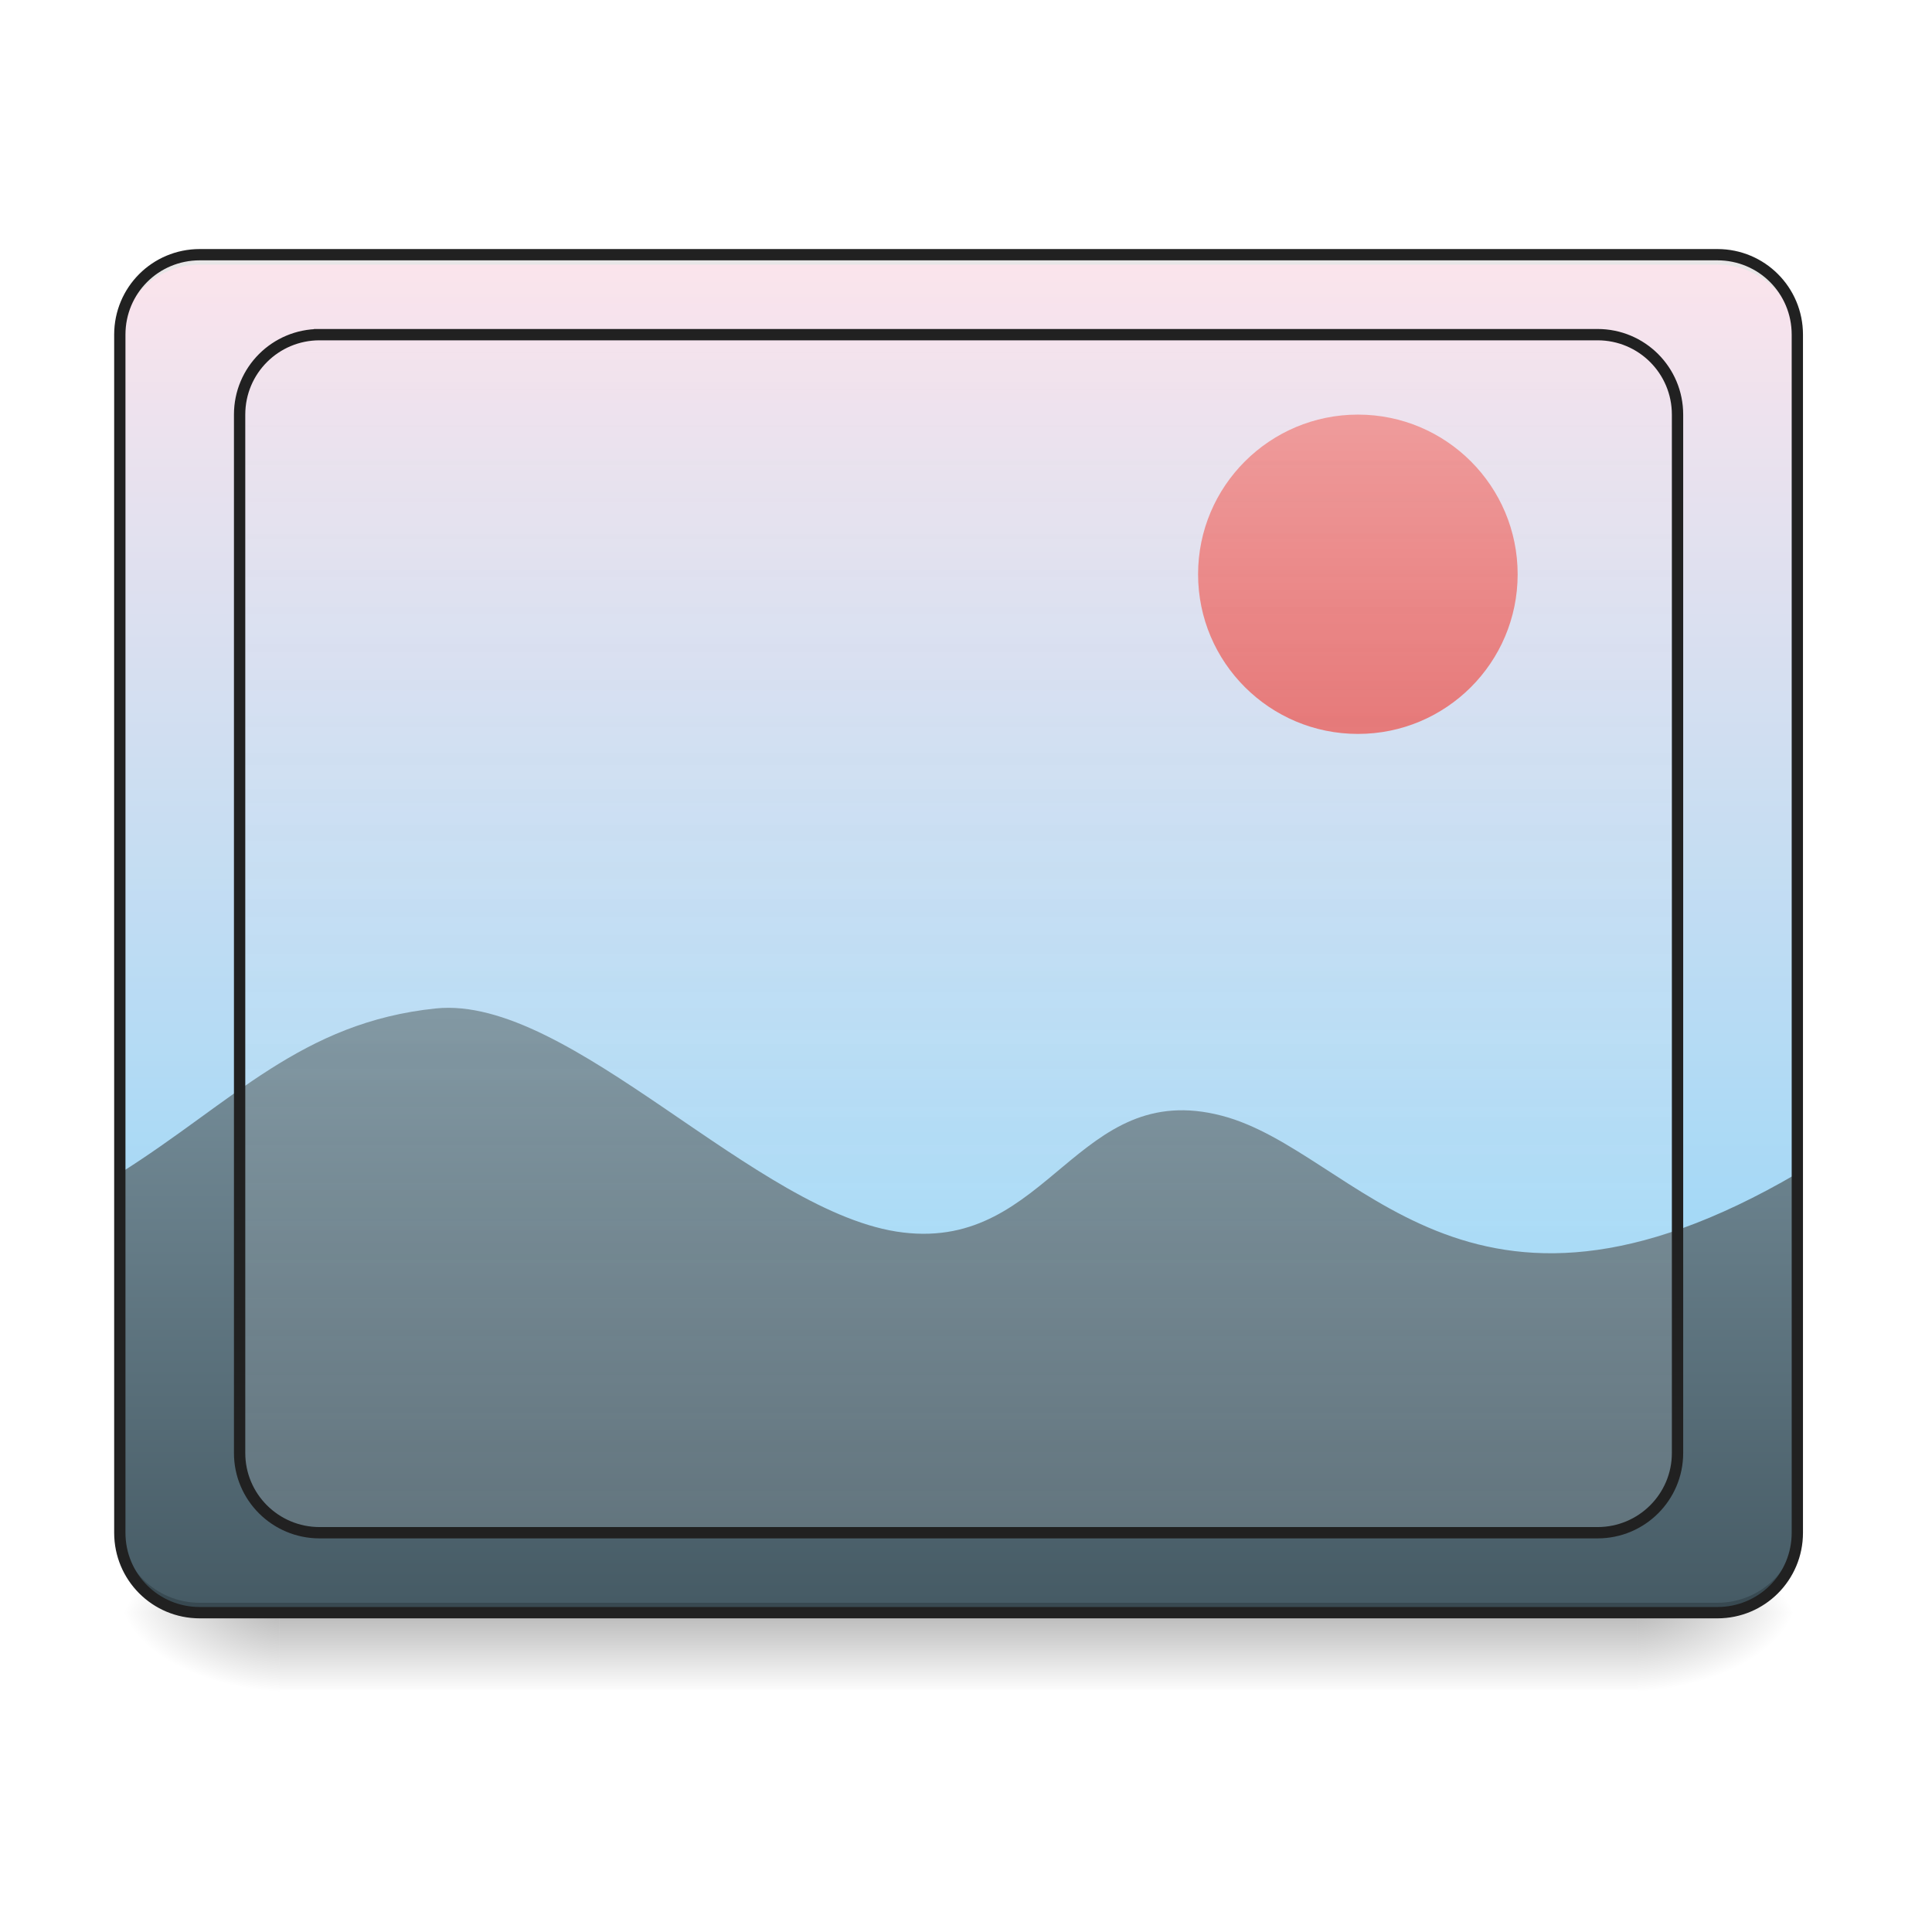
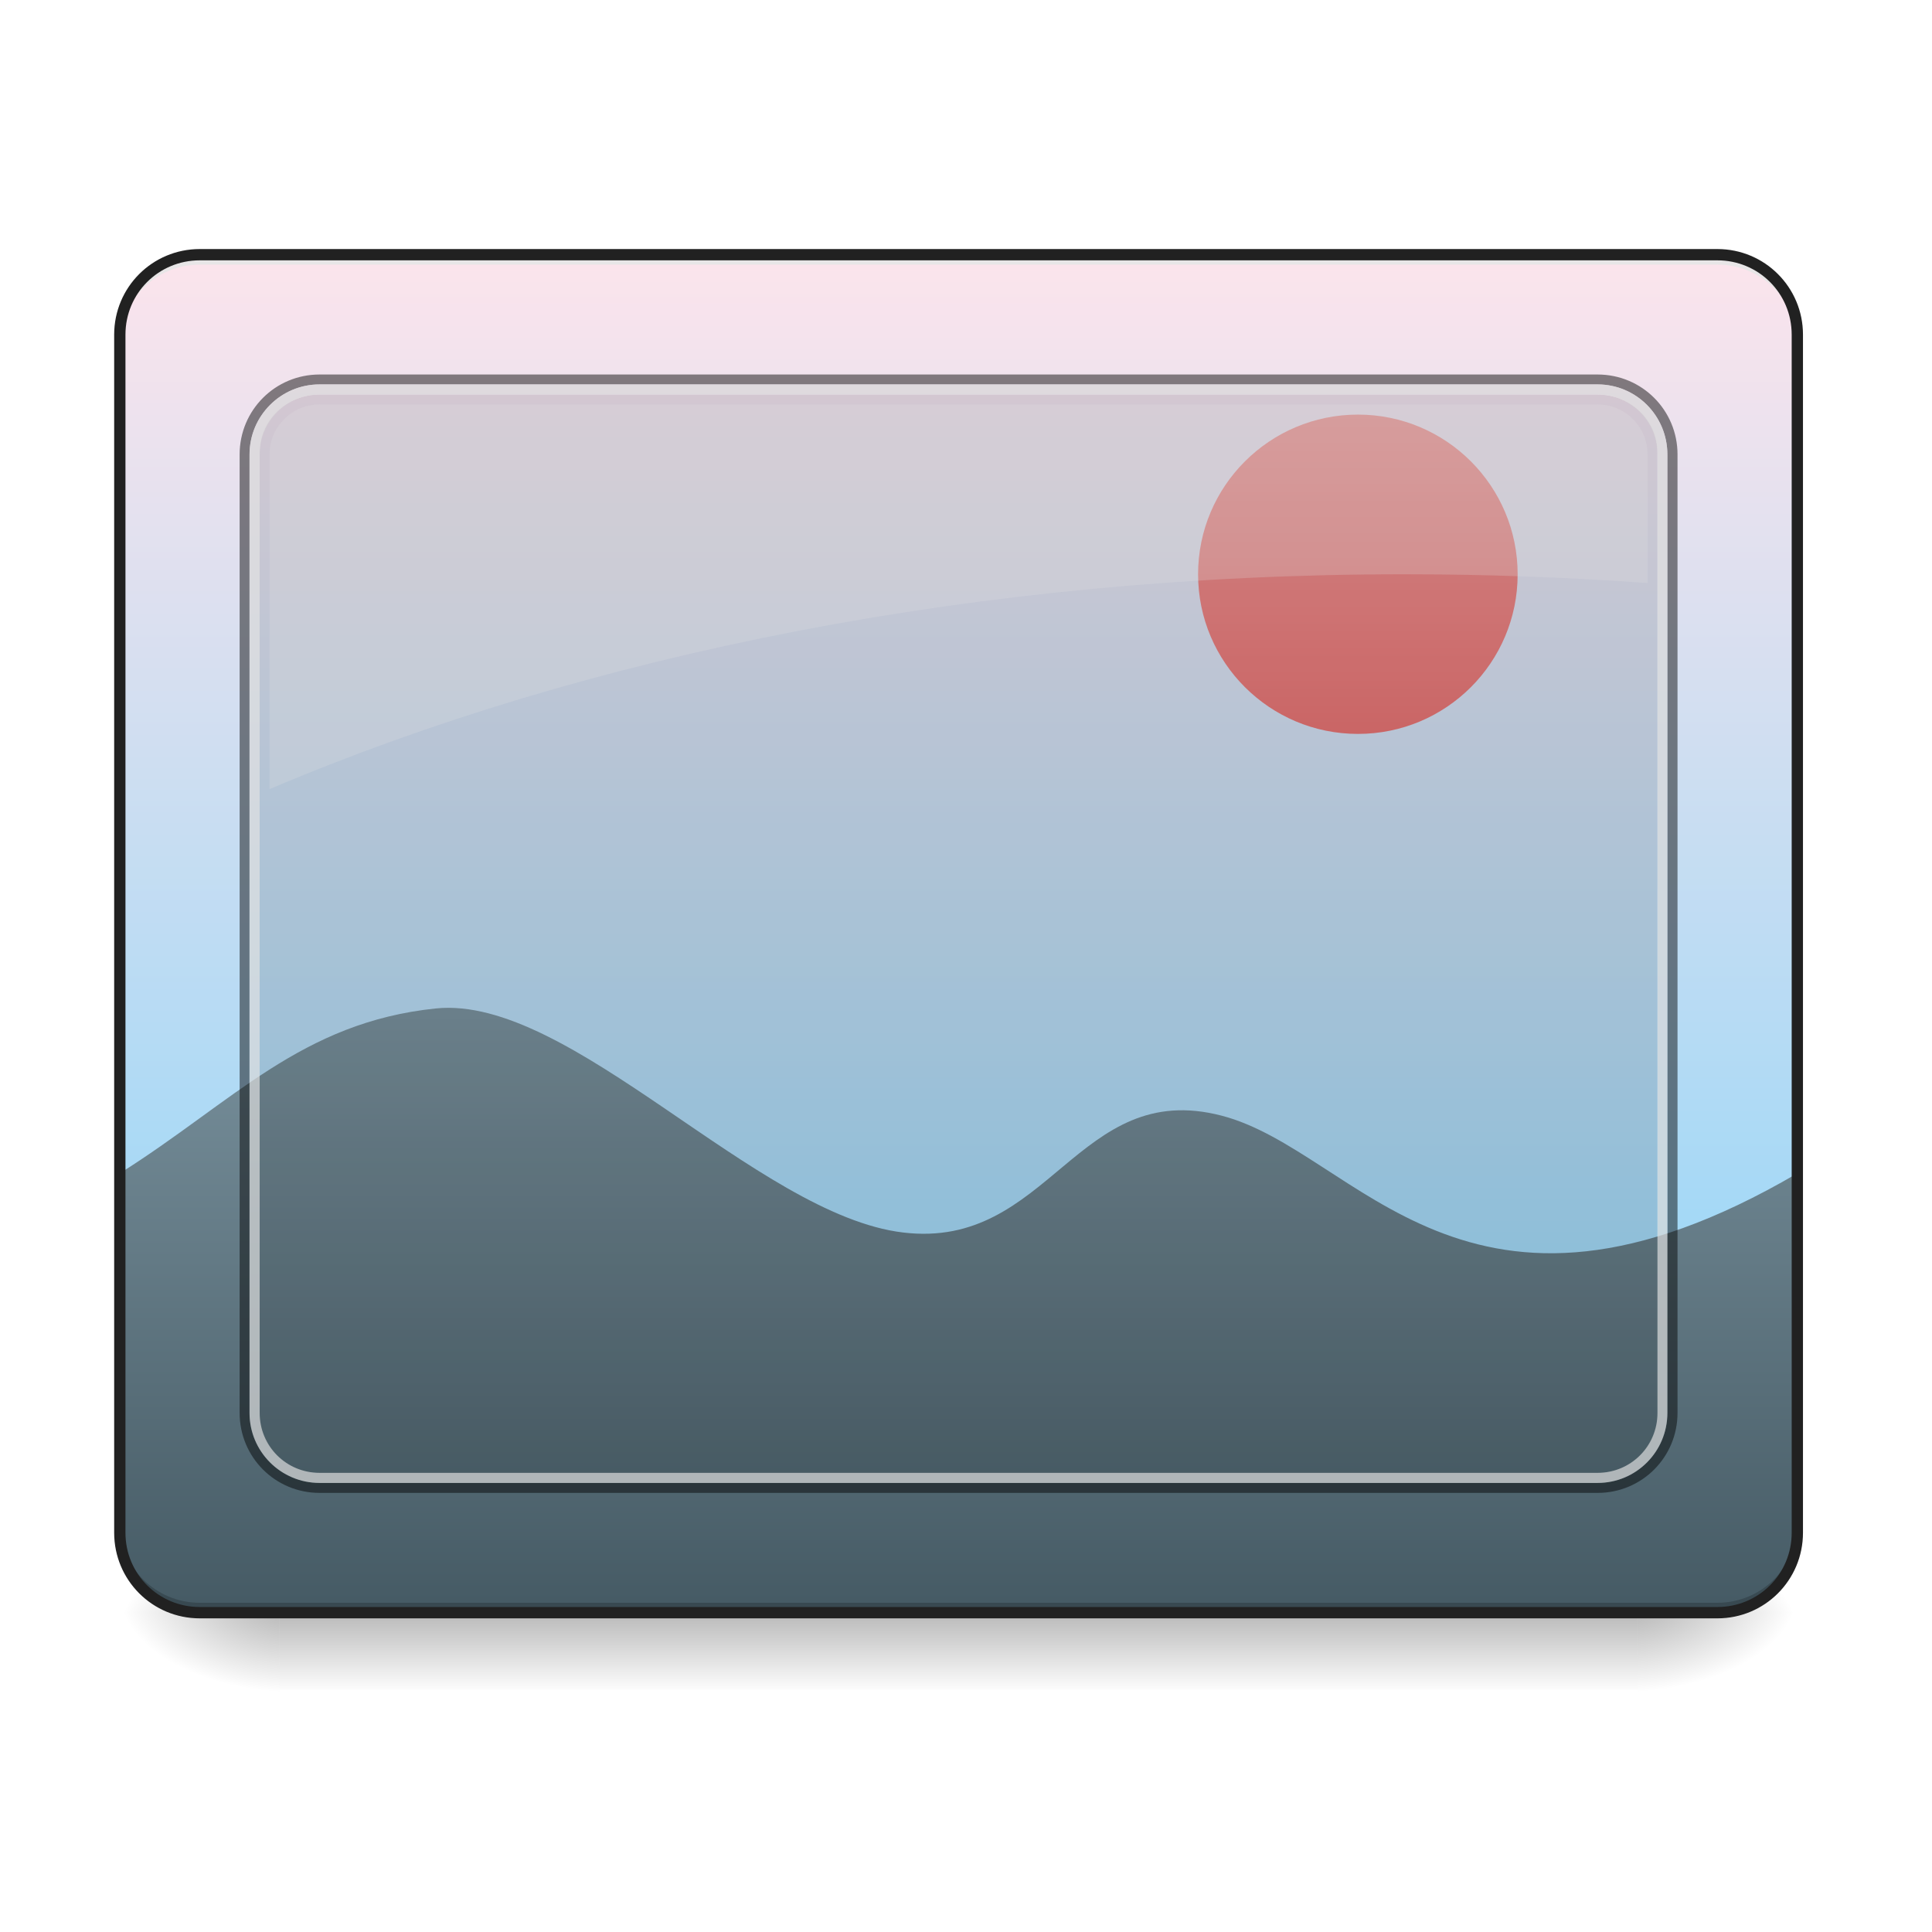
<svg xmlns="http://www.w3.org/2000/svg" width="32pt" height="32pt" viewBox="0 0 32 32" version="1.1">
  <defs>
-     <linearGradient id="linear0" gradientUnits="userSpaceOnUse" x1="254" y1="233.5" x2="254" y2="254.667" gradientTransform="matrix(0.062506,0,0,0.062506,-0.00000381506,12.11574)">
+     <linearGradient id="linear0" gradientUnits="userSpaceOnUse" x1="305.955" y1="-31.877" x2="305.955" y2="-135.329" gradientTransform="matrix(0.0753497,0,0,0.217412,-5.854013,33.64135)">
+       <stop offset="0" style="stop-color:rgb(50.588%,83.137%,98.039%);stop-opacity:1;" />
+       <stop offset="1" style="stop-color:rgb(98.824%,89.412%,92.549%);stop-opacity:1;" />
+     </linearGradient>
+     <linearGradient id="linear1" gradientUnits="userSpaceOnUse" x1="254" y1="233.5" x2="254" y2="254.667" gradientTransform="matrix(0.062506,0,0,0.062506,-0.00000381506,12.11574)">
      <stop offset="0" style="stop-color:rgb(0%,0%,0%);stop-opacity:0.275;" />
      <stop offset="1" style="stop-color:rgb(0%,0%,0%);stop-opacity:0;" />
    </linearGradient>
    <radialGradient id="radial0" gradientUnits="userSpaceOnUse" cx="450.909" cy="189.579" fx="450.909" fy="189.579" r="21.167" gradientTransform="matrix(0.00000017417,-0.0781325,-0.140638,-0.000000101539,53.45369,62.27229)">
      <stop offset="0" style="stop-color:rgb(0%,0%,0%);stop-opacity:0.314;" />
      <stop offset="0.222" style="stop-color:rgb(0%,0%,0%);stop-opacity:0.275;" />
      <stop offset="1" style="stop-color:rgb(0%,0%,0%);stop-opacity:0;" />
    </radialGradient>
    <radialGradient id="radial1" gradientUnits="userSpaceOnUse" cx="450.909" cy="189.579" fx="450.909" fy="189.579" r="21.167" gradientTransform="matrix(-0.00000017417,0.0781325,0.140638,0.000000101539,-21.70066,-8.850521)">
      <stop offset="0" style="stop-color:rgb(0%,0%,0%);stop-opacity:0.314;" />
      <stop offset="0.222" style="stop-color:rgb(0%,0%,0%);stop-opacity:0.275;" />
      <stop offset="1" style="stop-color:rgb(0%,0%,0%);stop-opacity:0;" />
    </radialGradient>
    <radialGradient id="radial2" gradientUnits="userSpaceOnUse" cx="450.909" cy="189.579" fx="450.909" fy="189.579" r="21.167" gradientTransform="matrix(-0.00000017417,-0.0781325,0.140638,-0.000000101539,-21.70066,62.27229)">
      <stop offset="0" style="stop-color:rgb(0%,0%,0%);stop-opacity:0.314;" />
      <stop offset="0.222" style="stop-color:rgb(0%,0%,0%);stop-opacity:0.275;" />
      <stop offset="1" style="stop-color:rgb(0%,0%,0%);stop-opacity:0;" />
    </radialGradient>
    <radialGradient id="radial3" gradientUnits="userSpaceOnUse" cx="450.909" cy="189.579" fx="450.909" fy="189.579" r="21.167" gradientTransform="matrix(0.00000017417,0.0781325,-0.140638,0.000000101539,53.45369,-8.850522)">
      <stop offset="0" style="stop-color:rgb(0%,0%,0%);stop-opacity:0.314;" />
      <stop offset="0.222" style="stop-color:rgb(0%,0%,0%);stop-opacity:0.275;" />
      <stop offset="1" style="stop-color:rgb(0%,0%,0%);stop-opacity:0;" />
    </radialGradient>
-     <linearGradient id="linear1" gradientUnits="userSpaceOnUse" x1="305.955" y1="-31.877" x2="305.955" y2="-135.329" gradientTransform="matrix(0.0753497,0,0,0.217412,-5.854013,33.64135)">
-       <stop offset="0" style="stop-color:rgb(50.588%,83.137%,98.039%);stop-opacity:1;" />
-       <stop offset="1" style="stop-color:rgb(98.824%,89.412%,92.549%);stop-opacity:1;" />
-     </linearGradient>
    <linearGradient id="linear2" gradientUnits="userSpaceOnUse" x1="960" y1="1615.118" x2="960" y2="1015.118" gradientTransform="matrix(0.016538,0,0,0.016538,0,0)">
      <stop offset="0" style="stop-color:rgb(27.059%,35.294%,39.216%);stop-opacity:1;" />
      <stop offset="1" style="stop-color:rgb(47.059%,56.471%,61.176%);stop-opacity:1;" />
    </linearGradient>
    <linearGradient id="linear3" gradientUnits="userSpaceOnUse" x1="359.833" y1="-20.5" x2="359.833" y2="-105.167" gradientTransform="matrix(0.062506,0,0,0.062506,0,13.43878)">
      <stop offset="0" style="stop-color:rgb(89.804%,45.098%,45.098%);stop-opacity:1;" />
      <stop offset="1" style="stop-color:rgb(93.725%,60.392%,60.392%);stop-opacity:1;" />
    </linearGradient>
-     <linearGradient id="linear4" gradientUnits="userSpaceOnUse" x1="254" y1="191.167" x2="254" y2="-126.333" gradientTransform="matrix(1,0,0,1,0.0000265059,0.0000126667)">
-       <stop offset="0" style="stop-color:rgb(96.078%,96.078%,96.078%);stop-opacity:0.133;" />
-       <stop offset="1" style="stop-color:rgb(98.039%,98.039%,98.039%);stop-opacity:0.004;" />
-     </linearGradient>
  </defs>
  <g id="surface1">
-     <path style=" stroke:none;fill-rule:nonzero;fill:url(#linear0);" d="M 4.629 26.711 L 27.121 26.711 L 27.121 27.996 L 4.629 27.996 Z M 4.629 26.711 " />
+     <path style=" stroke:none;fill-rule:nonzero;fill:url(#linear0);" d="M 3.309 4.219 L 28.445 4.219 C 29.176 4.219 29.77 4.812 29.77 5.543 L 29.77 25.387 C 29.77 26.117 29.176 26.711 28.445 26.711 L 3.309 26.711 C 2.578 26.711 1.984 26.117 1.984 25.387 L 1.984 5.543 C 1.984 4.812 2.578 4.219 3.309 4.219 Z M 3.309 4.219 " />
+     <path style=" stroke:none;fill-rule:nonzero;fill:url(#linear1);" d="M 4.629 26.711 L 27.121 26.711 L 27.121 27.996 L 4.629 27.996 Z M 4.629 26.711 " />
    <path style=" stroke:none;fill-rule:nonzero;fill:url(#radial0);" d="M 27.121 26.711 L 29.77 26.711 L 29.77 25.387 L 27.121 25.387 Z M 27.121 26.711 " />
    <path style=" stroke:none;fill-rule:nonzero;fill:url(#radial1);" d="M 4.629 26.711 L 1.984 26.711 L 1.984 28.035 L 4.629 28.035 Z M 4.629 26.711 " />
    <path style=" stroke:none;fill-rule:nonzero;fill:url(#radial2);" d="M 4.629 26.711 L 1.984 26.711 L 1.984 25.387 L 4.629 25.387 Z M 4.629 26.711 " />
    <path style=" stroke:none;fill-rule:nonzero;fill:url(#radial3);" d="M 27.121 26.711 L 29.77 26.711 L 29.77 28.035 L 27.121 28.035 Z M 27.121 26.711 " />
-     <path style=" stroke:none;fill-rule:nonzero;fill:url(#linear1);" d="M 3.309 4.219 L 28.445 4.219 C 29.176 4.219 29.77 4.812 29.77 5.543 L 29.77 25.387 C 29.77 26.117 29.176 26.711 28.445 26.711 L 3.309 26.711 C 2.578 26.711 1.984 26.117 1.984 25.387 L 1.984 5.543 C 1.984 4.812 2.578 4.219 3.309 4.219 Z M 3.309 4.219 " />
    <path style=" stroke:none;fill-rule:nonzero;fill:url(#linear2);" d="M 1.984 19.434 L 1.984 25.387 C 1.984 26.121 2.574 26.711 3.309 26.711 L 28.445 26.711 C 29.18 26.711 29.77 26.121 29.77 25.387 L 29.77 19.434 C 24.27 22.652 22.484 19.066 20.238 18.48 C 17.84 17.852 17.383 20.707 14.957 20.414 C 12.535 20.125 9.449 16.473 7.219 16.703 C 4.988 16.934 3.863 18.25 1.984 19.434 Z M 1.984 19.434 " />
    <path style=" stroke:none;fill-rule:nonzero;fill:rgb(0%,0%,0%);fill-opacity:0.196;" d="M 3.309 26.711 C 2.574 26.711 1.984 26.121 1.984 25.387 L 1.984 25.223 C 1.984 25.957 2.574 26.547 3.309 26.547 L 28.445 26.547 C 29.18 26.547 29.77 25.957 29.77 25.223 L 29.77 25.387 C 29.77 26.121 29.18 26.711 28.445 26.711 Z M 3.309 26.711 " />
    <path style=" stroke:none;fill-rule:nonzero;fill:rgb(90.196%,90.196%,90.196%);fill-opacity:0.937;" d="M 3.309 4.219 C 2.574 4.219 1.984 4.809 1.984 5.543 L 1.984 5.707 C 1.984 4.977 2.574 4.383 3.309 4.383 L 28.445 4.383 C 29.18 4.383 29.77 4.977 29.77 5.707 L 29.77 5.543 C 29.77 4.809 29.18 4.219 28.445 4.219 Z M 3.309 4.219 " />
    <path style=" stroke:none;fill-rule:nonzero;fill:rgb(12.941%,12.941%,12.941%);fill-opacity:1;" d="M 3.309 4.125 C 2.523 4.125 1.891 4.758 1.891 5.543 L 1.891 25.387 C 1.891 26.172 2.523 26.805 3.309 26.805 L 28.445 26.805 C 29.23 26.805 29.863 26.172 29.863 25.387 L 29.863 5.543 C 29.863 4.758 29.23 4.125 28.445 4.125 Z M 3.309 4.312 L 28.445 4.312 C 29.129 4.312 29.676 4.859 29.676 5.543 L 29.676 25.387 C 29.676 26.07 29.129 26.617 28.445 26.617 L 3.309 26.617 C 2.625 26.617 2.078 26.07 2.078 25.387 L 2.078 5.543 C 2.078 4.859 2.625 4.312 3.309 4.312 Z M 3.309 4.312 " />
    <path style=" stroke:none;fill-rule:nonzero;fill:url(#linear3);" d="M 22.492 6.867 C 23.953 6.867 25.137 8.051 25.137 9.512 C 25.137 10.973 23.953 12.156 22.492 12.156 C 21.031 12.156 19.844 10.973 19.844 9.512 C 19.844 8.051 21.031 6.867 22.492 6.867 Z M 22.492 6.867 " />
-     <path style="fill-rule:nonzero;fill:url(#linear4);stroke-width:3;stroke-linecap:square;stroke-linejoin:bevel;stroke:rgb(12.941%,12.941%,12.941%);stroke-opacity:1;stroke-miterlimit:4;" d="M 84.679 -126.321 L 423.335 -126.321 C 435.021 -126.321 444.52 -116.884 444.52 -105.135 L 444.52 170.026 C 444.52 181.712 435.021 191.149 423.335 191.149 L 84.679 191.149 C 72.993 191.149 63.494 181.712 63.494 170.026 L 63.494 -105.135 C 63.494 -116.884 72.993 -126.321 84.679 -126.321 Z M 84.679 -126.321 " transform="matrix(0.062506,0,0,0.062506,0,13.43878)" />
+     <path style=" stroke:none;fill-rule:nonzero;fill:rgb(0%,0%,0%);fill-opacity:0.118;" d="M 5.293 6.535 L 26.461 6.535 C 27.008 6.535 27.453 6.961 27.453 7.488 L 27.453 23.441 C 27.453 23.969 27.008 24.395 26.461 24.395 L 5.293 24.395 C 4.746 24.395 4.301 23.969 4.301 23.441 L 4.301 7.488 C 4.301 6.961 4.746 6.535 5.293 6.535 Z M 5.293 6.535 " />
+     <path style=" stroke:none;fill-rule:nonzero;fill:rgb(0%,0%,0%);fill-opacity:0.471;" d="M 5.293 6.203 C 4.559 6.203 3.969 6.793 3.969 7.527 L 3.969 23.402 C 3.969 24.137 4.559 24.727 5.293 24.727 L 26.461 24.727 C 27.195 24.727 27.785 24.137 27.785 23.402 L 27.785 7.527 C 27.785 6.793 27.195 6.203 26.461 6.203 Z M 5.293 6.367 L 26.461 6.367 C 27.102 6.367 27.617 6.887 27.617 7.527 L 27.617 23.402 C 27.617 24.043 27.102 24.562 26.461 24.562 L 5.293 24.562 C 4.652 24.562 4.133 24.043 4.133 23.402 L 4.133 7.527 C 4.133 6.887 4.652 6.367 5.293 6.367 Z M 5.293 6.367 " />
+     <path style=" stroke:none;fill-rule:nonzero;fill:rgb(84.314%,84.314%,84.314%);fill-opacity:0.706;" d="M 5.293 6.367 C 4.652 6.367 4.133 6.887 4.133 7.527 L 4.133 23.402 C 4.133 24.043 4.652 24.562 5.293 24.562 L 26.461 24.562 C 27.102 24.562 27.617 24.043 27.617 23.402 L 27.617 7.527 C 27.617 6.887 27.102 6.367 26.461 6.367 Z M 5.293 6.535 L 26.461 6.535 C 27.012 6.535 27.453 6.977 27.453 7.527 L 27.453 23.402 C 27.453 23.953 27.012 24.395 26.461 24.395 L 5.293 24.395 C 4.742 24.395 4.301 23.953 4.301 23.402 L 4.301 7.527 C 4.301 6.977 4.742 6.535 5.293 6.535 Z M 5.293 6.535 " />
+     <path style=" stroke:none;fill-rule:nonzero;fill:rgb(89.02%,89.02%,89.02%);fill-opacity:0.235;" d="M 5.293 6.699 C 4.836 6.699 4.465 7.07 4.465 7.527 L 4.465 13.07 C 9.754 10.828 16.238 9.512 23.258 9.512 C 24.621 9.512 25.969 9.562 27.289 9.656 L 27.289 7.527 C 27.289 7.07 26.918 6.699 26.461 6.699 Z M 5.293 6.699 " />
  </g>
</svg>
